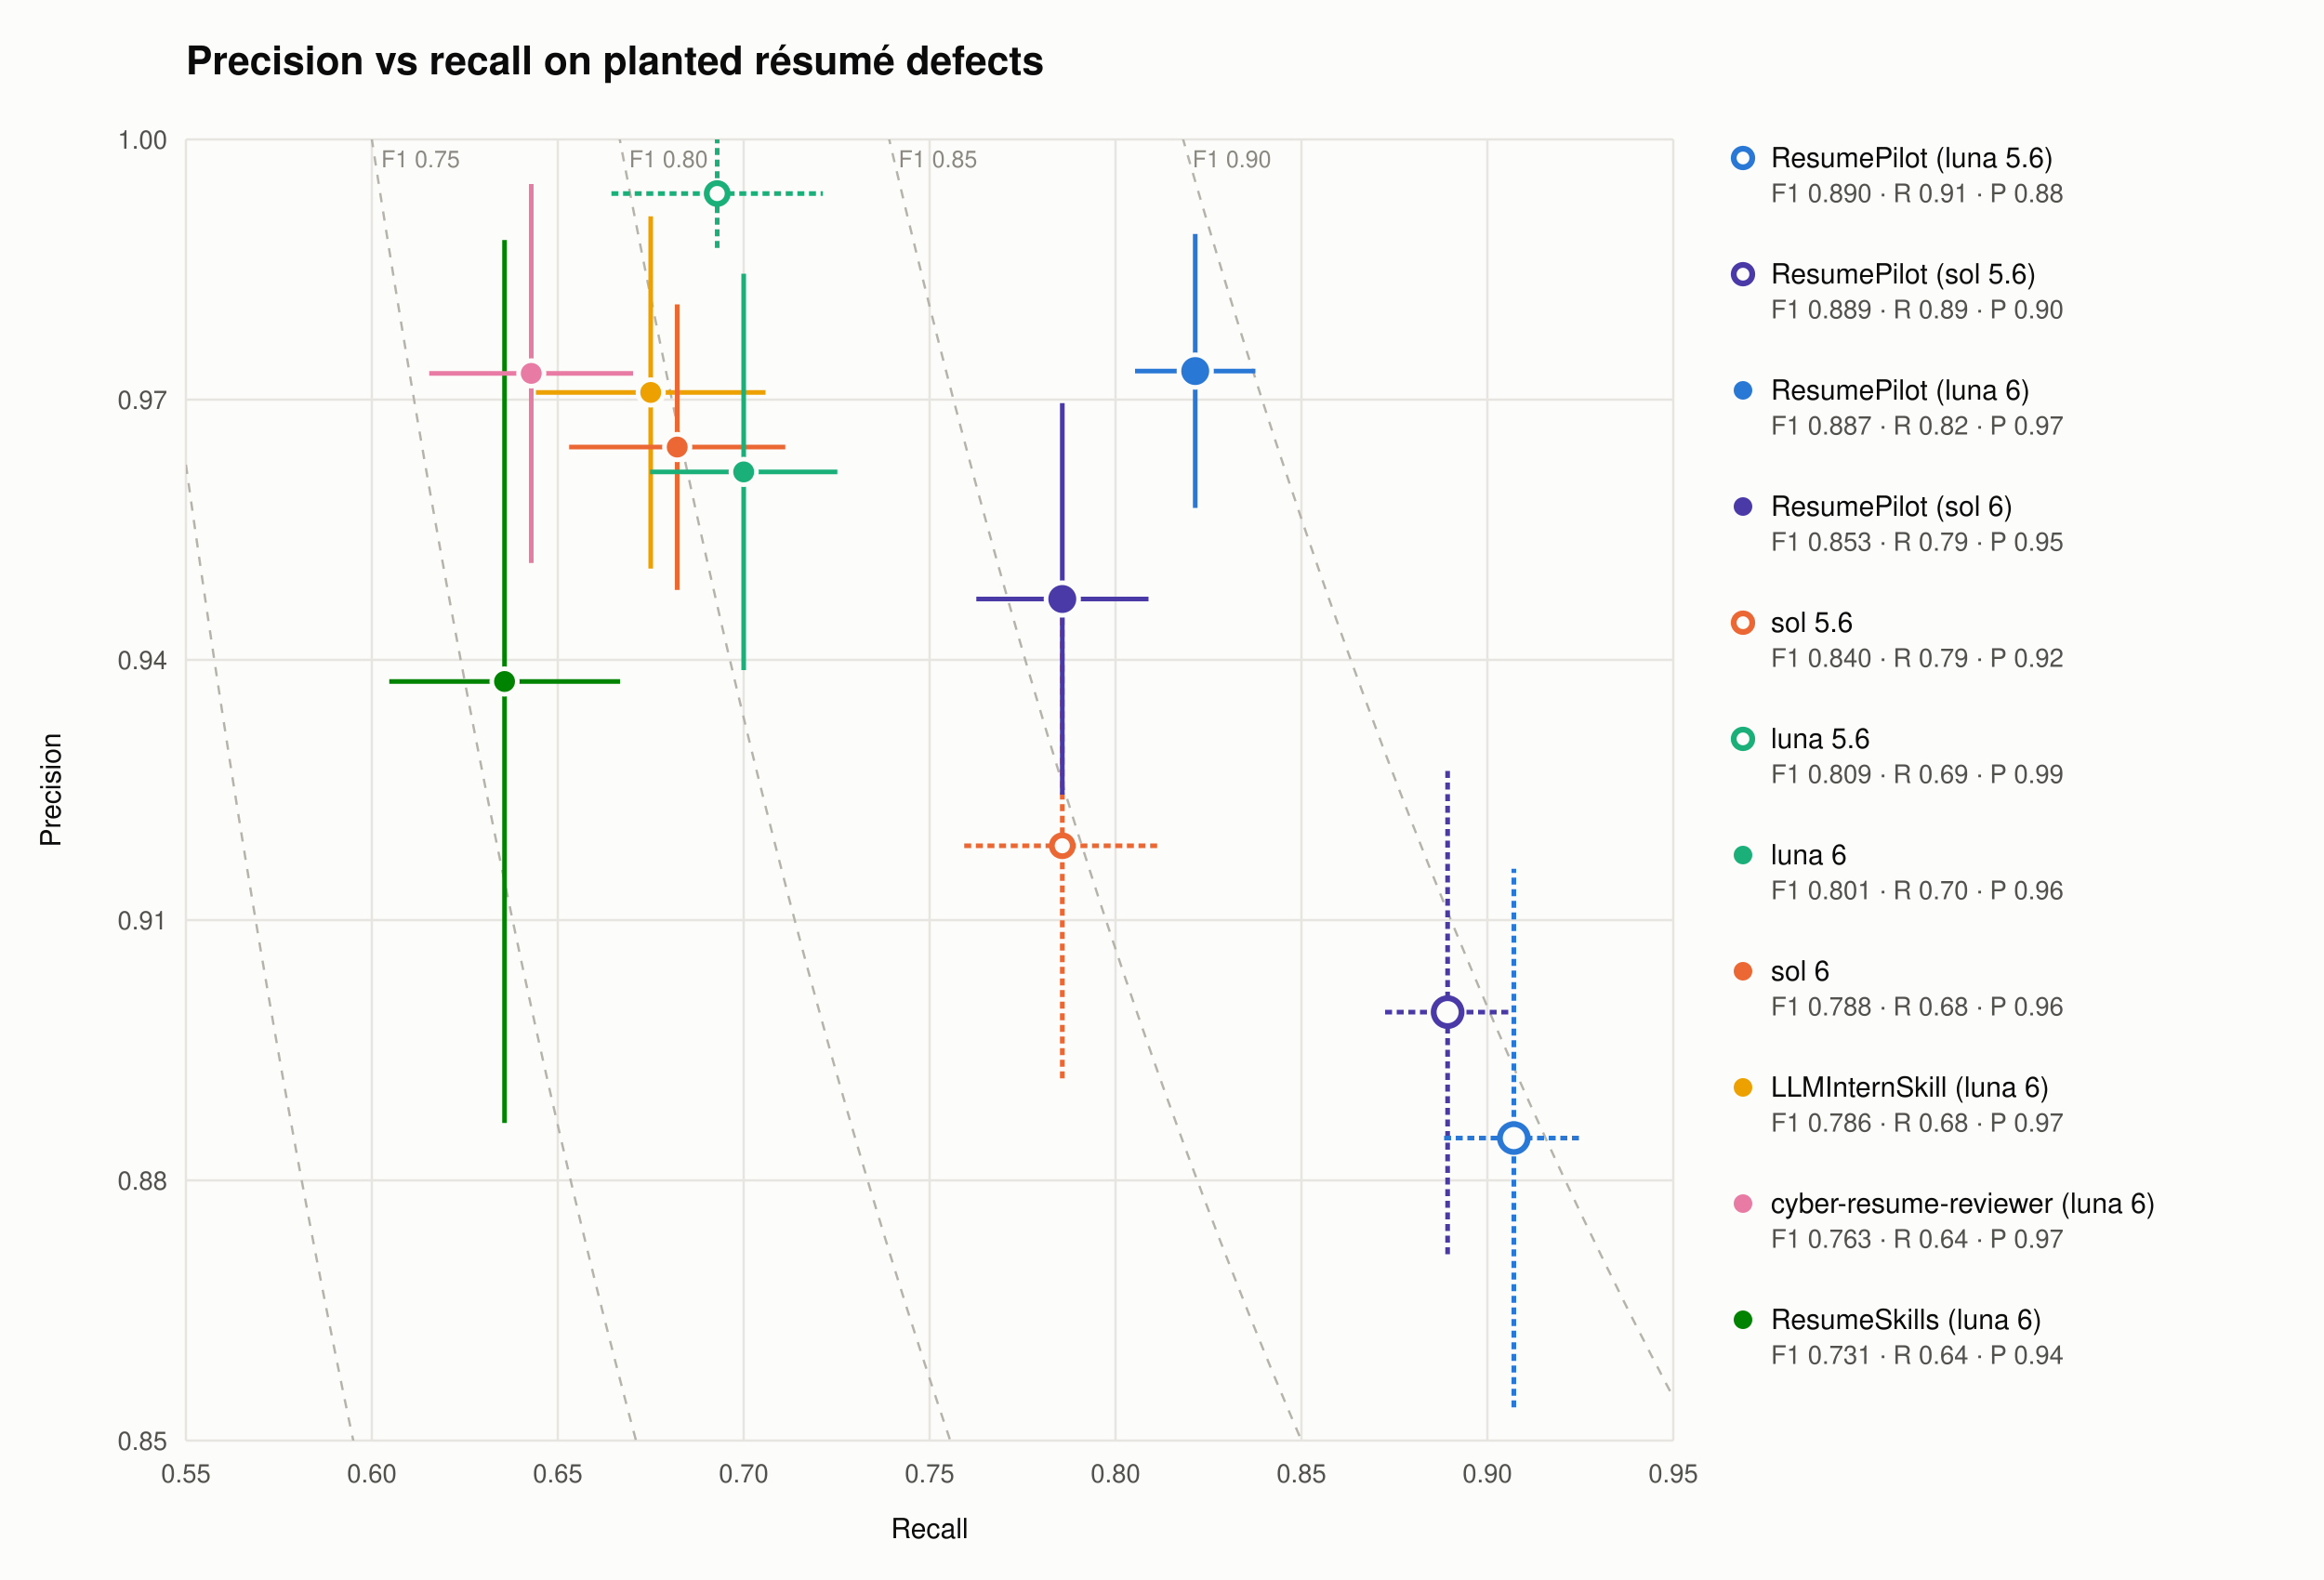
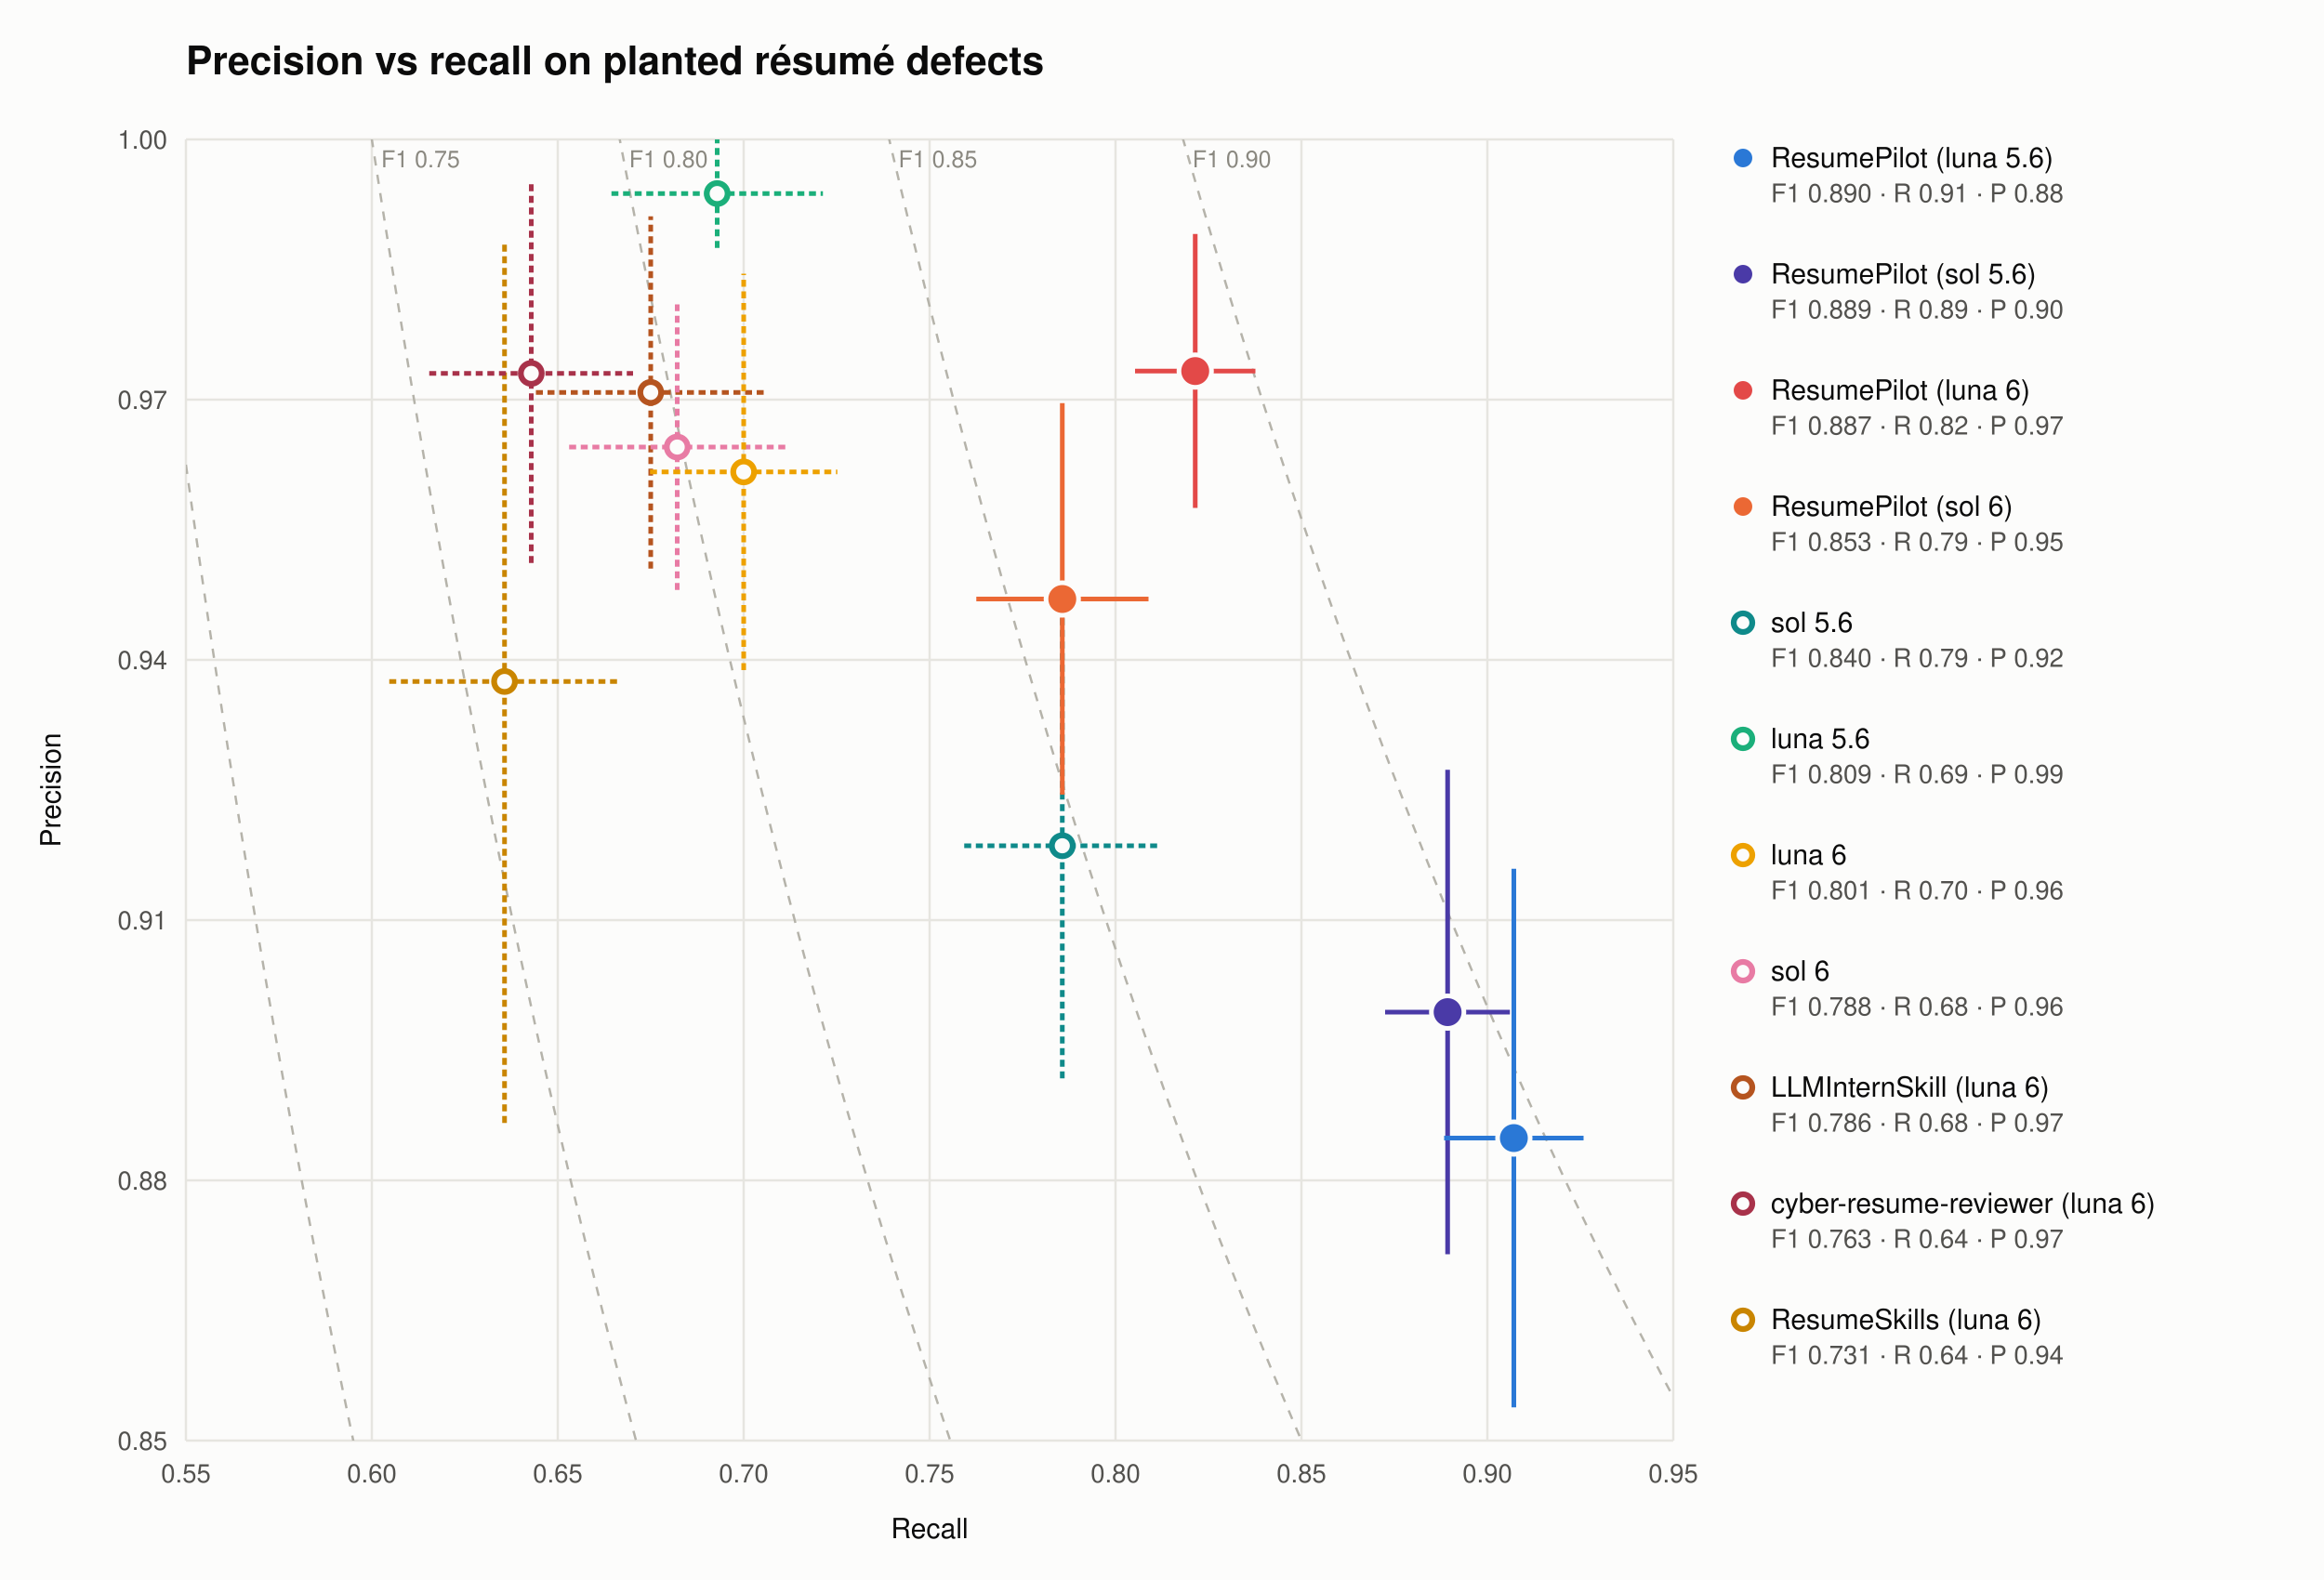
<svg xmlns="http://www.w3.org/2000/svg" width="1000" height="680" viewBox="0 0 1000 680" font-family="Helvetica, Arial, sans-serif">
  <rect width="1000" height="680" fill="#fcfcfb" />
  <text x="80" y="32" font-size="17" font-weight="600" fill="#0b0b0b">Precision vs recall on planted résumé defects</text>
  <clipPath id="plot">
    <rect x="80" y="60" width="640" height="560" />
  </clipPath>
  <line x1="80.0" y1="60" x2="80.0" y2="620" stroke="#e6e5e0" />
  <text x="80.0" y="638" font-size="11" fill="#52514e" text-anchor="middle">0.55</text>
  <line x1="160.0" y1="60" x2="160.0" y2="620" stroke="#e6e5e0" />
  <text x="160.0" y="638" font-size="11" fill="#52514e" text-anchor="middle">0.60</text>
  <line x1="240.0" y1="60" x2="240.0" y2="620" stroke="#e6e5e0" />
  <text x="240.0" y="638" font-size="11" fill="#52514e" text-anchor="middle">0.65</text>
  <line x1="320.0" y1="60" x2="320.0" y2="620" stroke="#e6e5e0" />
  <text x="320.0" y="638" font-size="11" fill="#52514e" text-anchor="middle">0.70</text>
  <line x1="400.0" y1="60" x2="400.0" y2="620" stroke="#e6e5e0" />
  <text x="400.0" y="638" font-size="11" fill="#52514e" text-anchor="middle">0.75</text>
  <line x1="480.0" y1="60" x2="480.0" y2="620" stroke="#e6e5e0" />
  <text x="480.0" y="638" font-size="11" fill="#52514e" text-anchor="middle">0.80</text>
  <line x1="560.0" y1="60" x2="560.0" y2="620" stroke="#e6e5e0" />
  <text x="560.0" y="638" font-size="11" fill="#52514e" text-anchor="middle">0.85</text>
  <line x1="640.0" y1="60" x2="640.0" y2="620" stroke="#e6e5e0" />
  <text x="640.0" y="638" font-size="11" fill="#52514e" text-anchor="middle">0.90</text>
  <line x1="720.0" y1="60" x2="720.0" y2="620" stroke="#e6e5e0" />
  <text x="720.0" y="638" font-size="11" fill="#52514e" text-anchor="middle">0.95</text>
  <line x1="80" y1="620.0" x2="720" y2="620.0" stroke="#e6e5e0" />
  <text x="72" y="624.0" font-size="11" fill="#52514e" text-anchor="end">0.85</text>
  <line x1="80" y1="508.0" x2="720" y2="508.0" stroke="#e6e5e0" />
  <text x="72" y="512.0" font-size="11" fill="#52514e" text-anchor="end">0.88</text>
  <line x1="80" y1="396.0" x2="720" y2="396.0" stroke="#e6e5e0" />
  <text x="72" y="400.0" font-size="11" fill="#52514e" text-anchor="end">0.91</text>
  <line x1="80" y1="284.0" x2="720" y2="284.0" stroke="#e6e5e0" />
  <text x="72" y="288.0" font-size="11" fill="#52514e" text-anchor="end">0.94</text>
  <line x1="80" y1="172.0" x2="720" y2="172.0" stroke="#e6e5e0" />
  <text x="72" y="176.0" font-size="11" fill="#52514e" text-anchor="end">0.97</text>
  <line x1="80" y1="60.0" x2="720" y2="60.0" stroke="#e6e5e0" />
  <text x="72" y="64.0" font-size="11" fill="#52514e" text-anchor="end">1.00</text>
  <polyline clip-path="url(#plot)" points="80.0,200.0 83.2,222.6 86.4,244.8 89.6,266.6 92.8,287.9 96.0,308.9 99.2,329.4 102.4,349.6 105.6,369.4 108.8,388.8 112.0,407.9 115.2,426.6 118.4,445.0 121.6,463.1 124.8,480.8 128.0,498.3 131.2,515.4 134.4,532.3 137.6,548.8 140.8,565.1 144.0,581.1 147.2,596.9 150.4,612.3 153.6,627.6 156.8,642.6 160.0,657.3 163.2,671.9 166.4,686.1" fill="none" stroke="#b5b3aa" stroke-width="1" stroke-dasharray="4 4" />
  <polyline clip-path="url(#plot)" points="150.4,-3.9 153.6,17.8 156.8,39.1 160.0,60.0 163.2,80.6 166.4,100.8 169.6,120.6 172.8,140.1 176.0,159.3 179.2,178.1 182.4,196.7 185.6,214.9 188.8,232.8 192.0,250.5 195.2,267.8 198.4,284.9 201.6,301.7 204.8,318.2 208.0,334.5 211.2,350.5 214.4,366.3 217.6,381.8 220.8,397.1 224.0,412.2 227.2,427.0 230.4,441.7 233.6,456.1 236.8,470.3 240.0,484.2 243.2,498.0 246.4,511.6 249.6,525.0 252.8,538.2 256.0,551.2 259.2,564.1 262.4,576.7 265.6,589.2 268.8,601.5 272.0,613.7 275.2,625.7 278.4,637.5 281.6,649.1 284.8,660.7 288.0,672.0 291.2,683.2 294.4,694.3" fill="none" stroke="#b5b3aa" stroke-width="1" stroke-dasharray="4 4" />
  <text x="164.0" y="72" font-size="10" fill="#8a8880">F1 0.75</text>
  <polyline clip-path="url(#plot)" points="256.0,2.6 259.2,20.1 262.4,37.4 265.6,54.4 268.8,71.1 272.0,87.7 275.2,103.9 278.4,120.0 281.6,135.7 284.8,151.3 288.0,166.7 291.2,181.8 294.4,196.7 297.6,211.4 300.8,225.9 304.0,240.2 307.2,254.3 310.4,268.3 313.6,282.0 316.8,295.5 320.0,308.9 323.2,322.1 326.4,335.1 329.6,347.9 332.8,360.6 336.0,373.1 339.2,385.5 342.4,397.7 345.6,409.7 348.8,421.6 352.0,433.3 355.2,444.9 358.4,456.4 361.6,467.7 364.8,478.9 368.0,489.9 371.2,500.8 374.4,511.6 377.6,522.2 380.8,532.7 384.0,543.1 387.2,553.4 390.4,563.6 393.6,573.6 396.8,583.5 400.0,593.3 403.2,603.0 406.4,612.6 409.6,622.1 412.8,631.5 416.0,640.7 419.2,649.9 422.4,659.0 425.6,667.9 428.8,676.8 432.0,685.6 435.2,694.3" fill="none" stroke="#b5b3aa" stroke-width="1" stroke-dasharray="4 4" />
  <text x="270.7" y="72" font-size="10" fill="#8a8880">F1 0.80</text>
  <polyline clip-path="url(#plot)" points="368.0,-4.3 371.2,10.1 374.4,24.4 377.6,38.4 380.8,52.2 384.0,65.9 387.2,79.4 390.4,92.8 393.6,105.9 396.8,118.9 400.0,131.8 403.2,144.5 406.4,157.0 409.6,169.4 412.8,181.6 416.0,193.7 419.2,205.7 422.4,217.5 425.6,229.1 428.8,240.7 432.0,252.1 435.2,263.3 438.4,274.5 441.6,285.5 444.8,296.4 448.0,307.1 451.2,317.8 454.4,328.3 457.6,338.7 460.8,349.0 464.0,359.2 467.2,369.2 470.4,379.2 473.6,389.1 476.8,398.8 480.0,408.4 483.2,418.0 486.4,427.4 489.6,436.8 492.8,446.0 496.0,455.2 499.2,464.2 502.4,473.2 505.6,482.0 508.8,490.8 512.0,499.5 515.2,508.1 518.4,516.6 521.6,525.0 524.8,533.4 528.0,541.6 531.2,549.8 534.4,557.9 537.6,566.0 540.8,573.9 544.0,581.8 547.2,589.6 550.4,597.3 553.6,604.9 556.8,612.5 560.0,620.0 563.2,627.4 566.4,634.8 569.6,642.1 572.8,649.3 576.0,656.5 579.2,663.6 582.4,670.6 585.6,677.6 588.8,684.5 592.0,691.3" fill="none" stroke="#b5b3aa" stroke-width="1" stroke-dasharray="4 4" />
  <text x="386.6" y="72" font-size="10" fill="#8a8880">F1 0.85</text>
  <polyline clip-path="url(#plot)" points="489.6,-10.3 492.8,1.6 496.0,13.3 499.2,24.9 502.4,36.4 505.6,47.8 508.8,59.0 512.0,70.1 515.2,81.1 518.4,91.9 521.6,102.7 524.8,113.3 528.0,123.9 531.2,134.3 534.4,144.6 537.6,154.8 540.8,164.9 544.0,174.9 547.2,184.8 550.4,194.6 553.6,204.2 556.8,213.8 560.0,223.3 563.2,232.7 566.4,242.0 569.6,251.3 572.8,260.4 576.0,269.4 579.2,278.4 582.4,287.2 585.6,296.0 588.8,304.7 592.0,313.3 595.2,321.9 598.4,330.3 601.6,338.7 604.8,347.0 608.0,355.2 611.2,363.3 614.4,371.4 617.6,379.4 620.8,387.3 624.0,395.2 627.2,402.9 630.4,410.6 633.6,418.3 636.8,425.8 640.0,433.3 643.2,440.8 646.4,448.1 649.6,455.4 652.8,462.7 656.0,469.9 659.2,477.0 662.4,484.0 665.6,491.0 668.8,497.9 672.0,504.8 675.2,511.6 678.4,518.4 681.6,525.1 684.8,531.7 688.0,538.3 691.2,544.9 694.4,551.3 697.6,557.8 700.8,564.2 704.0,570.5 707.2,576.7 710.4,583.0 713.6,589.1 716.8,595.3 720.0,601.3" fill="none" stroke="#b5b3aa" stroke-width="1" stroke-dasharray="4 4" />
  <text x="513.1" y="72" font-size="10" fill="#8a8880">F1 0.90</text>
  <text x="400.0" y="662" font-size="12" fill="#0b0b0b" text-anchor="middle">Recall</text>
  <text transform="translate(26,340.0) rotate(-90)" font-size="12" fill="#0b0b0b" text-anchor="middle">Precision</text>
-   <line x1="167.5" y1="293.3" x2="266.8" y2="293.3" stroke="#008300" stroke-width="2" />
-   <line x1="217.1" y1="483.3" x2="217.1" y2="103.3" stroke="#008300" stroke-width="2" />
-   <circle cx="217.1" cy="293.3" r="5.5" fill="#008300" stroke="#fcfcfb" stroke-width="2" />
-   <line x1="184.7" y1="160.7" x2="272.4" y2="160.7" stroke="#e87ba4" stroke-width="2" />
-   <line x1="228.6" y1="242.3" x2="228.6" y2="79.2" stroke="#e87ba4" stroke-width="2" />
-   <circle cx="228.6" cy="160.7" r="5.5" fill="#e87ba4" stroke="#fcfcfb" stroke-width="2" />
-   <line x1="230.6" y1="168.9" x2="329.4" y2="168.9" stroke="#eda100" stroke-width="2" />
-   <line x1="280.0" y1="244.7" x2="280.0" y2="93.1" stroke="#eda100" stroke-width="2" />
-   <circle cx="280.0" cy="168.9" r="5.5" fill="#eda100" stroke="#fcfcfb" stroke-width="2" />
-   <line x1="244.9" y1="192.4" x2="337.9" y2="192.4" stroke="#eb6834" stroke-width="2" />
-   <line x1="291.4" y1="253.9" x2="291.4" y2="131.0" stroke="#eb6834" stroke-width="2" />
-   <circle cx="291.4" cy="192.4" r="5.5" fill="#eb6834" stroke="#fcfcfb" stroke-width="2" />
-   <line x1="279.7" y1="203.1" x2="360.3" y2="203.1" stroke="#1baf7a" stroke-width="2" />
-   <line x1="320.0" y1="288.4" x2="320.0" y2="117.8" stroke="#1baf7a" stroke-width="2" />
-   <circle cx="320.0" cy="203.1" r="5.5" fill="#1baf7a" stroke="#fcfcfb" stroke-width="2" />
+   <line x1="167.5" y1="293.3" x2="266.8" y2="293.3" stroke="#c98500" stroke-width="2" stroke-dasharray="3 2" />
+   <line x1="217.1" y1="483.3" x2="217.1" y2="103.3" stroke="#c98500" stroke-width="2" stroke-dasharray="3 2" />
+   <circle cx="217.1" cy="293.3" r="4.5" fill="#fcfcfb" stroke="#c98500" stroke-width="2.5" />
+   <line x1="184.7" y1="160.7" x2="272.4" y2="160.7" stroke="#a8324a" stroke-width="2" stroke-dasharray="3 2" />
+   <line x1="228.6" y1="242.3" x2="228.6" y2="79.2" stroke="#a8324a" stroke-width="2" stroke-dasharray="3 2" />
+   <circle cx="228.6" cy="160.7" r="4.5" fill="#fcfcfb" stroke="#a8324a" stroke-width="2.5" />
+   <line x1="230.6" y1="168.9" x2="329.4" y2="168.9" stroke="#b5541f" stroke-width="2" stroke-dasharray="3 2" />
+   <line x1="280.0" y1="244.7" x2="280.0" y2="93.1" stroke="#b5541f" stroke-width="2" stroke-dasharray="3 2" />
+   <circle cx="280.0" cy="168.9" r="4.5" fill="#fcfcfb" stroke="#b5541f" stroke-width="2.5" />
+   <line x1="244.9" y1="192.4" x2="337.9" y2="192.4" stroke="#e87ba4" stroke-width="2" stroke-dasharray="3 2" />
+   <line x1="291.4" y1="253.9" x2="291.4" y2="131.0" stroke="#e87ba4" stroke-width="2" stroke-dasharray="3 2" />
+   <circle cx="291.4" cy="192.4" r="4.5" fill="#fcfcfb" stroke="#e87ba4" stroke-width="2.5" />
+   <line x1="279.7" y1="203.1" x2="360.3" y2="203.1" stroke="#eda100" stroke-width="2" stroke-dasharray="3 2" />
+   <line x1="320.0" y1="288.4" x2="320.0" y2="117.8" stroke="#eda100" stroke-width="2" stroke-dasharray="3 2" />
+   <circle cx="320.0" cy="203.1" r="4.5" fill="#fcfcfb" stroke="#eda100" stroke-width="2.5" />
  <line x1="263.1" y1="83.3" x2="354.1" y2="83.3" stroke="#1baf7a" stroke-width="2" stroke-dasharray="3 2" />
  <line x1="308.6" y1="106.7" x2="308.6" y2="60.0" stroke="#1baf7a" stroke-width="2" stroke-dasharray="3 2" />
  <circle cx="308.6" cy="83.3" r="4.5" fill="#fcfcfb" stroke="#1baf7a" stroke-width="2.5" />
-   <line x1="414.9" y1="364.0" x2="499.4" y2="364.0" stroke="#eb6834" stroke-width="2" stroke-dasharray="3 2" />
-   <line x1="457.1" y1="464.1" x2="457.1" y2="263.9" stroke="#eb6834" stroke-width="2" stroke-dasharray="3 2" />
-   <circle cx="457.1" cy="364.0" r="4.5" fill="#fcfcfb" stroke="#eb6834" stroke-width="2.5" />
-   <line x1="420.1" y1="257.8" x2="494.2" y2="257.8" stroke="#4a3aa7" stroke-width="2" />
-   <line x1="457.1" y1="342.0" x2="457.1" y2="173.5" stroke="#4a3aa7" stroke-width="2" />
-   <circle cx="457.1" cy="257.8" r="7" fill="#4a3aa7" stroke="#fcfcfb" stroke-width="2" />
-   <line x1="488.4" y1="159.7" x2="540.2" y2="159.7" stroke="#2a78d6" stroke-width="2" />
-   <line x1="514.3" y1="218.6" x2="514.3" y2="100.7" stroke="#2a78d6" stroke-width="2" />
-   <circle cx="514.3" cy="159.7" r="7" fill="#2a78d6" stroke="#fcfcfb" stroke-width="2" />
-   <line x1="596.0" y1="435.6" x2="649.7" y2="435.6" stroke="#4a3aa7" stroke-width="2" stroke-dasharray="3 2" />
-   <line x1="622.9" y1="539.8" x2="622.9" y2="331.3" stroke="#4a3aa7" stroke-width="2" stroke-dasharray="3 2" />
-   <circle cx="622.9" cy="435.6" r="6" fill="#fcfcfb" stroke="#4a3aa7" stroke-width="2.5" />
-   <line x1="621.4" y1="489.8" x2="681.4" y2="489.8" stroke="#2a78d6" stroke-width="2" stroke-dasharray="3 2" />
-   <line x1="651.4" y1="605.7" x2="651.4" y2="373.9" stroke="#2a78d6" stroke-width="2" stroke-dasharray="3 2" />
-   <circle cx="651.4" cy="489.8" r="6" fill="#fcfcfb" stroke="#2a78d6" stroke-width="2.5" />
-   <circle cx="750.0" cy="68.0" r="4" fill="#fcfcfb" stroke="#2a78d6" stroke-width="2.5" />
+   <line x1="414.9" y1="364.0" x2="499.4" y2="364.0" stroke="#0f8a8a" stroke-width="2" stroke-dasharray="3 2" />
+   <line x1="457.1" y1="464.1" x2="457.1" y2="263.9" stroke="#0f8a8a" stroke-width="2" stroke-dasharray="3 2" />
+   <circle cx="457.1" cy="364.0" r="4.5" fill="#fcfcfb" stroke="#0f8a8a" stroke-width="2.5" />
+   <line x1="420.1" y1="257.8" x2="494.2" y2="257.8" stroke="#eb6834" stroke-width="2" />
+   <line x1="457.1" y1="342.0" x2="457.1" y2="173.5" stroke="#eb6834" stroke-width="2" />
+   <circle cx="457.1" cy="257.8" r="7" fill="#eb6834" stroke="#fcfcfb" stroke-width="2" />
+   <line x1="488.4" y1="159.7" x2="540.2" y2="159.7" stroke="#e34948" stroke-width="2" />
+   <line x1="514.3" y1="218.6" x2="514.3" y2="100.7" stroke="#e34948" stroke-width="2" />
+   <circle cx="514.3" cy="159.7" r="7" fill="#e34948" stroke="#fcfcfb" stroke-width="2" />
+   <line x1="596.0" y1="435.6" x2="649.7" y2="435.6" stroke="#4a3aa7" stroke-width="2" />
+   <line x1="622.9" y1="539.8" x2="622.9" y2="331.3" stroke="#4a3aa7" stroke-width="2" />
+   <circle cx="622.9" cy="435.6" r="7" fill="#4a3aa7" stroke="#fcfcfb" stroke-width="2" />
+   <line x1="621.4" y1="489.8" x2="681.4" y2="489.8" stroke="#2a78d6" stroke-width="2" />
+   <line x1="651.4" y1="605.7" x2="651.4" y2="373.9" stroke="#2a78d6" stroke-width="2" />
+   <circle cx="651.4" cy="489.8" r="7" fill="#2a78d6" stroke="#fcfcfb" stroke-width="2" />
+   <circle cx="750.0" cy="68.0" r="5" fill="#2a78d6" stroke="#fcfcfb" stroke-width="2" />
  <text x="762" y="72" font-size="12" fill="#0b0b0b">ResumePilot (luna 5.6)</text>
  <text x="762" y="87" font-size="11" fill="#52514e">F1 0.890 · R 0.91 · P 0.88</text>
-   <circle cx="750.0" cy="118.0" r="4" fill="#fcfcfb" stroke="#4a3aa7" stroke-width="2.5" />
+   <circle cx="750.0" cy="118.0" r="5" fill="#4a3aa7" stroke="#fcfcfb" stroke-width="2" />
  <text x="762" y="122" font-size="12" fill="#0b0b0b">ResumePilot (sol 5.6)</text>
  <text x="762" y="137" font-size="11" fill="#52514e">F1 0.889 · R 0.89 · P 0.90</text>
-   <circle cx="750.0" cy="168.0" r="5" fill="#2a78d6" stroke="#fcfcfb" stroke-width="2" />
+   <circle cx="750.0" cy="168.0" r="5" fill="#e34948" stroke="#fcfcfb" stroke-width="2" />
  <text x="762" y="172" font-size="12" fill="#0b0b0b">ResumePilot (luna 6)</text>
  <text x="762" y="187" font-size="11" fill="#52514e">F1 0.887 · R 0.82 · P 0.97</text>
-   <circle cx="750.0" cy="218.0" r="5" fill="#4a3aa7" stroke="#fcfcfb" stroke-width="2" />
+   <circle cx="750.0" cy="218.0" r="5" fill="#eb6834" stroke="#fcfcfb" stroke-width="2" />
  <text x="762" y="222" font-size="12" fill="#0b0b0b">ResumePilot (sol 6)</text>
  <text x="762" y="237" font-size="11" fill="#52514e">F1 0.853 · R 0.79 · P 0.95</text>
-   <circle cx="750.0" cy="268.0" r="4" fill="#fcfcfb" stroke="#eb6834" stroke-width="2.5" />
+   <circle cx="750.0" cy="268.0" r="4" fill="#fcfcfb" stroke="#0f8a8a" stroke-width="2.5" />
  <text x="762" y="272" font-size="12" fill="#0b0b0b">sol 5.6</text>
  <text x="762" y="287" font-size="11" fill="#52514e">F1 0.840 · R 0.79 · P 0.92</text>
  <circle cx="750.0" cy="318.0" r="4" fill="#fcfcfb" stroke="#1baf7a" stroke-width="2.5" />
  <text x="762" y="322" font-size="12" fill="#0b0b0b">luna 5.6</text>
  <text x="762" y="337" font-size="11" fill="#52514e">F1 0.809 · R 0.69 · P 0.99</text>
-   <circle cx="750.0" cy="368.0" r="5" fill="#1baf7a" stroke="#fcfcfb" stroke-width="2" />
+   <circle cx="750.0" cy="368.0" r="4" fill="#fcfcfb" stroke="#eda100" stroke-width="2.5" />
  <text x="762" y="372" font-size="12" fill="#0b0b0b">luna 6</text>
  <text x="762" y="387" font-size="11" fill="#52514e">F1 0.801 · R 0.70 · P 0.96</text>
-   <circle cx="750.0" cy="418.0" r="5" fill="#eb6834" stroke="#fcfcfb" stroke-width="2" />
+   <circle cx="750.0" cy="418.0" r="4" fill="#fcfcfb" stroke="#e87ba4" stroke-width="2.5" />
  <text x="762" y="422" font-size="12" fill="#0b0b0b">sol 6</text>
  <text x="762" y="437" font-size="11" fill="#52514e">F1 0.788 · R 0.68 · P 0.96</text>
-   <circle cx="750.0" cy="468.0" r="5" fill="#eda100" stroke="#fcfcfb" stroke-width="2" />
+   <circle cx="750.0" cy="468.0" r="4" fill="#fcfcfb" stroke="#b5541f" stroke-width="2.5" />
  <text x="762" y="472" font-size="12" fill="#0b0b0b">LLMInternSkill (luna 6)</text>
  <text x="762" y="487" font-size="11" fill="#52514e">F1 0.786 · R 0.68 · P 0.97</text>
-   <circle cx="750.0" cy="518.0" r="5" fill="#e87ba4" stroke="#fcfcfb" stroke-width="2" />
+   <circle cx="750.0" cy="518.0" r="4" fill="#fcfcfb" stroke="#a8324a" stroke-width="2.5" />
  <text x="762" y="522" font-size="12" fill="#0b0b0b">cyber-resume-reviewer (luna 6)</text>
  <text x="762" y="537" font-size="11" fill="#52514e">F1 0.763 · R 0.64 · P 0.97</text>
-   <circle cx="750.0" cy="568.0" r="5" fill="#008300" stroke="#fcfcfb" stroke-width="2" />
+   <circle cx="750.0" cy="568.0" r="4" fill="#fcfcfb" stroke="#c98500" stroke-width="2.5" />
  <text x="762" y="572" font-size="12" fill="#0b0b0b">ResumeSkills (luna 6)</text>
  <text x="762" y="587" font-size="11" fill="#52514e">F1 0.731 · R 0.64 · P 0.94</text>
</svg>
